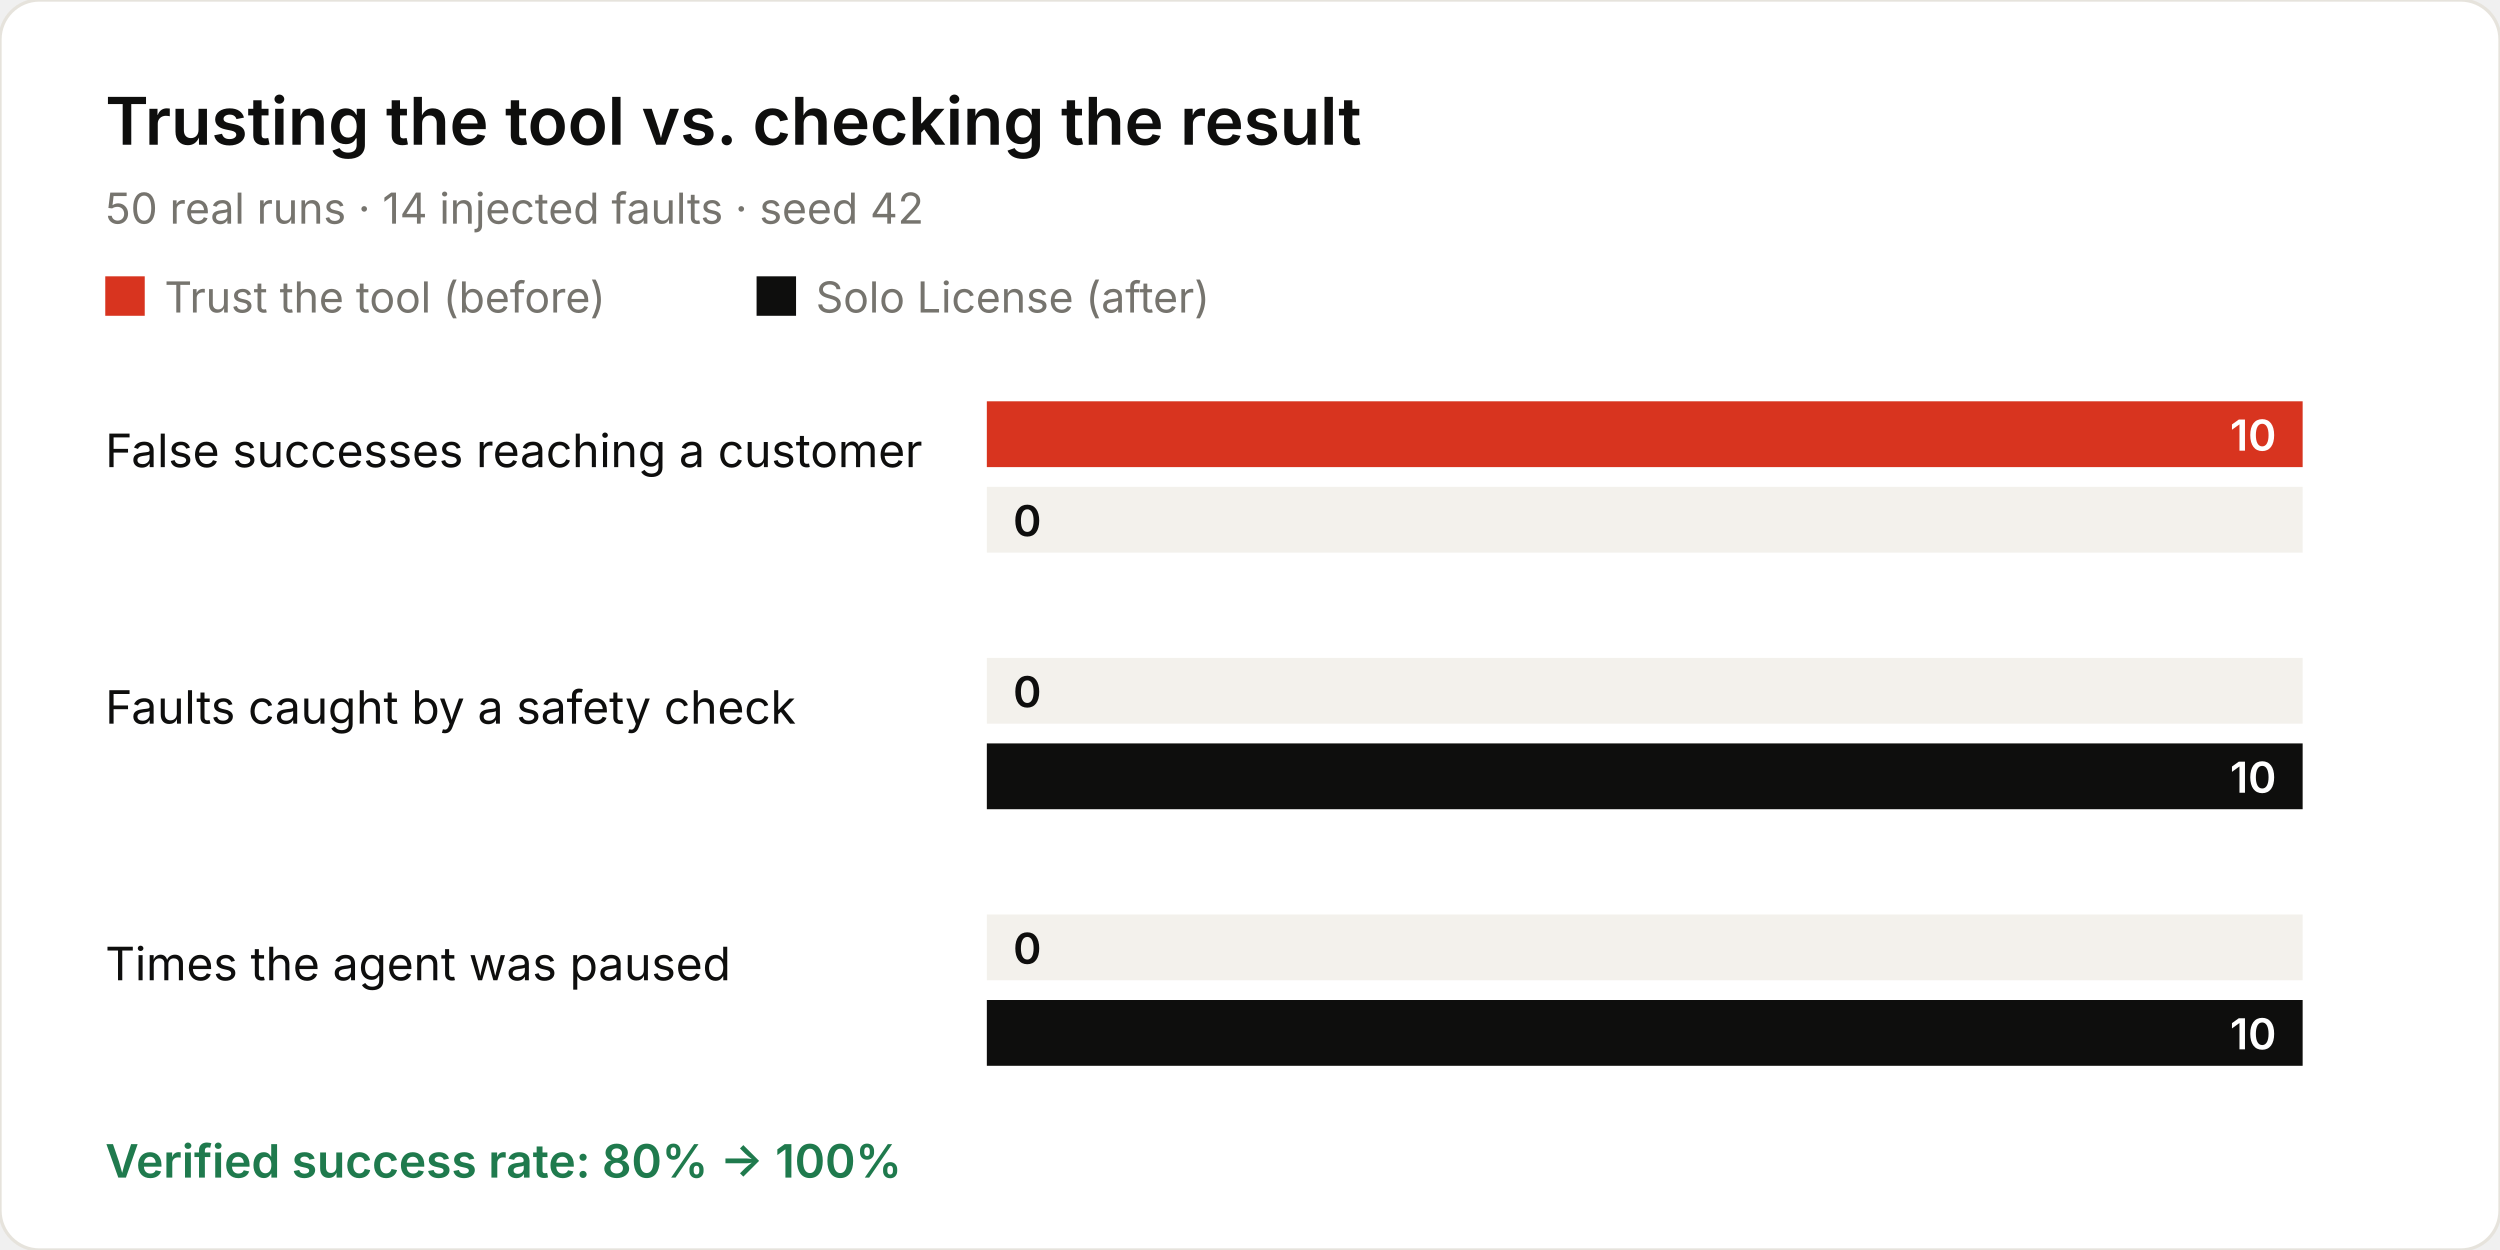
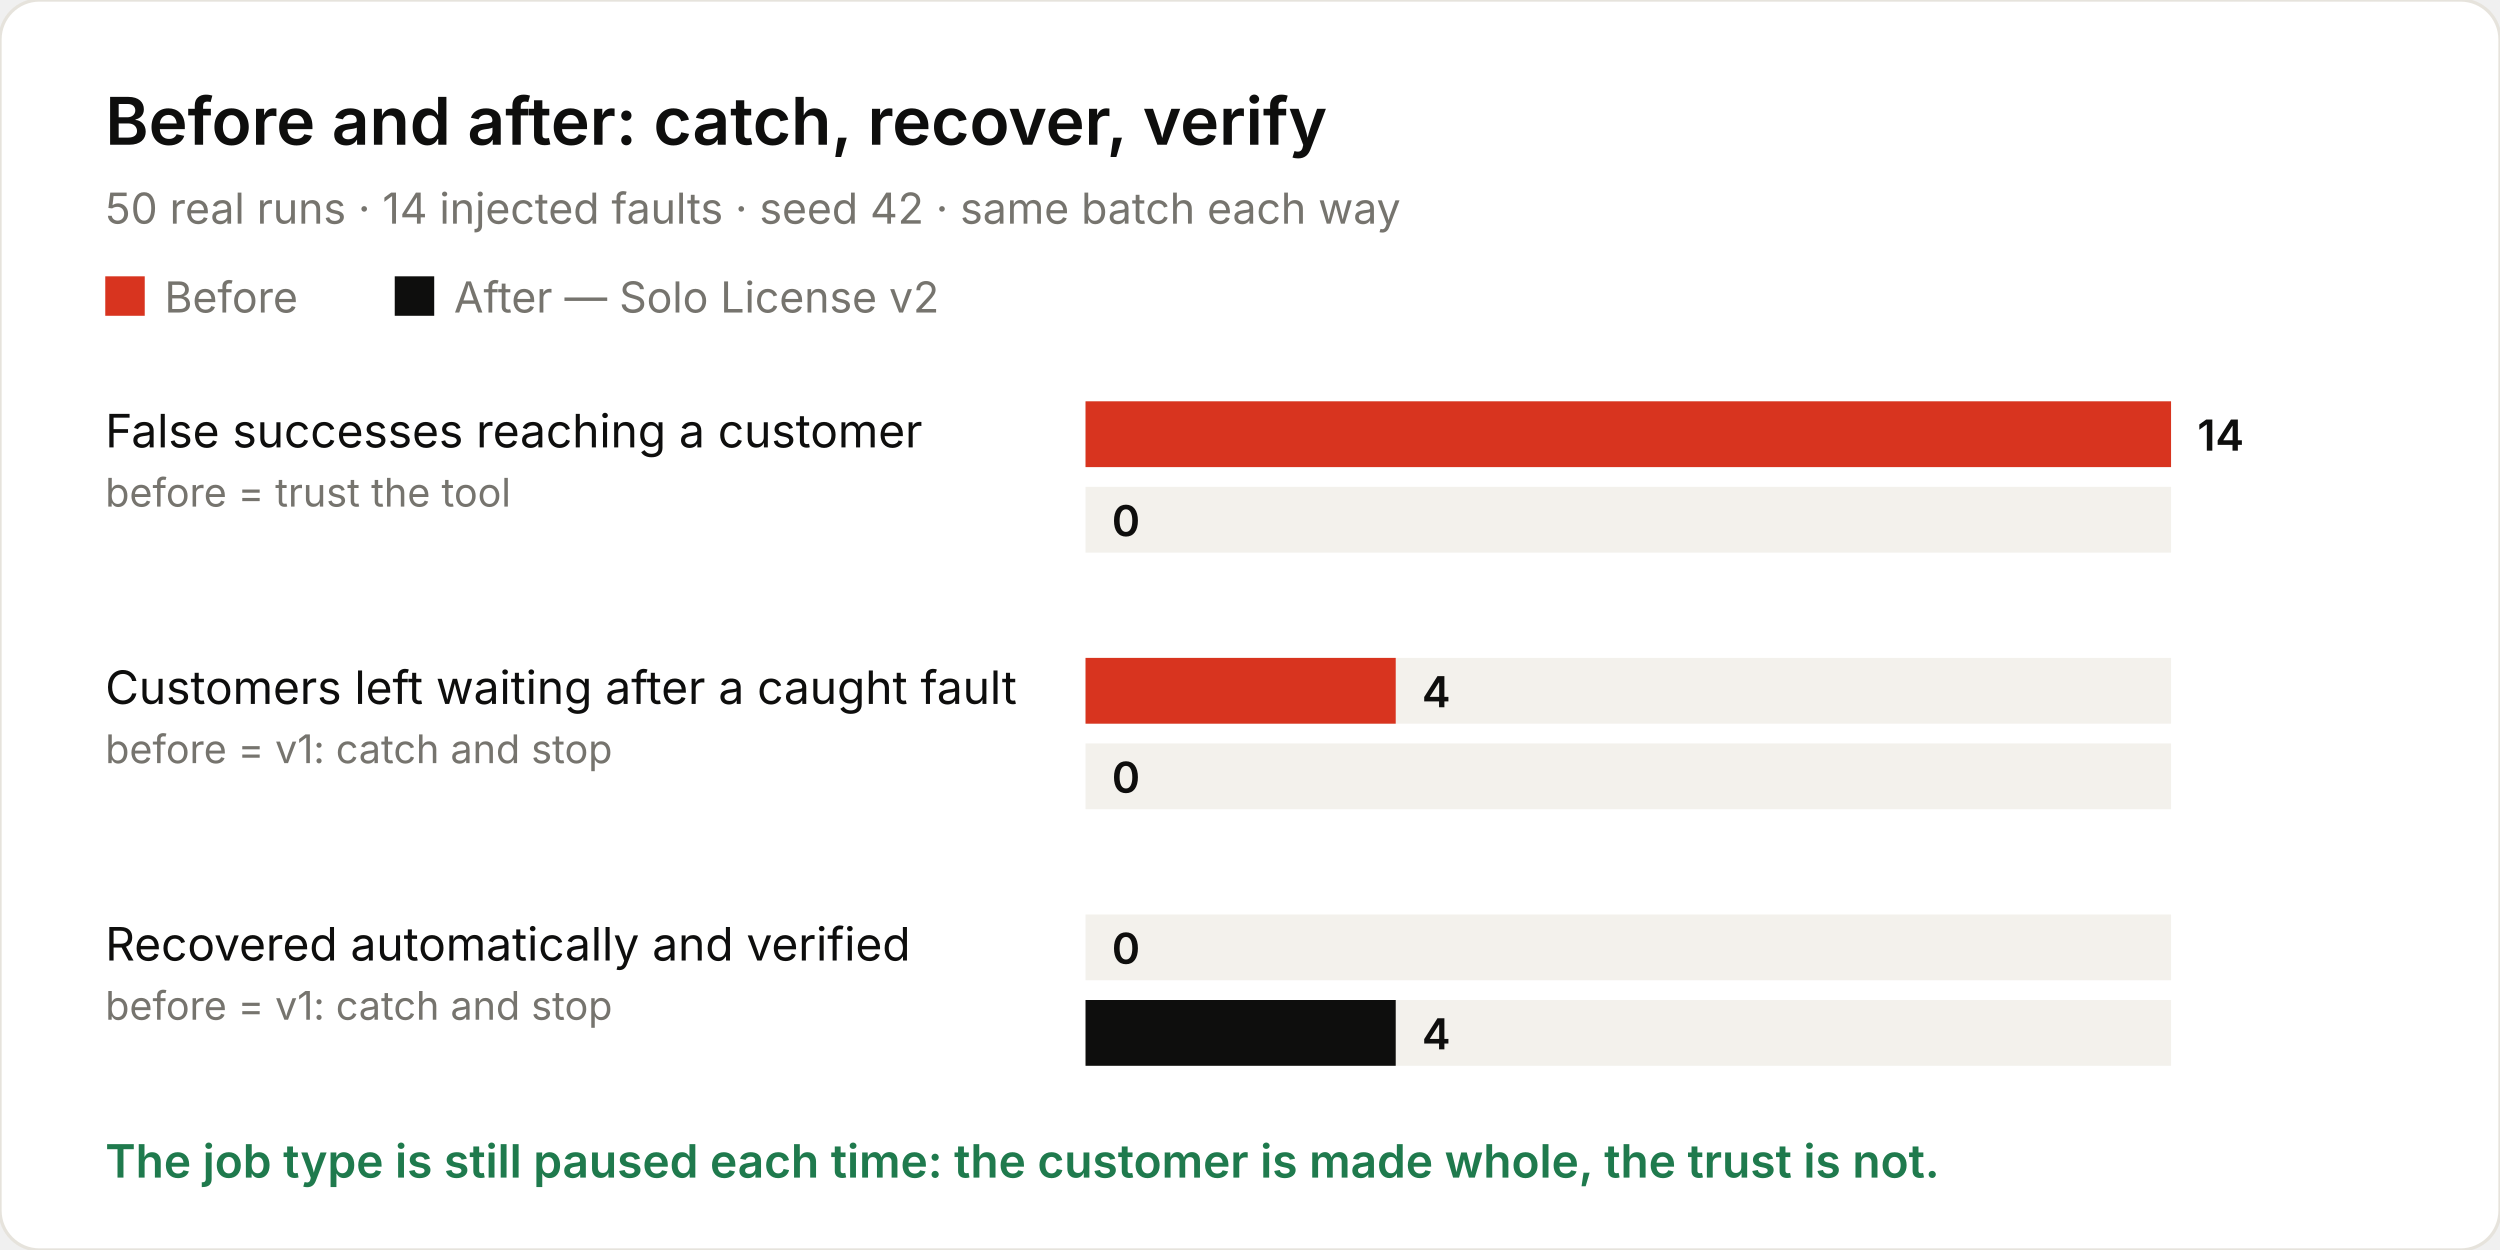
- <svg xmlns="http://www.w3.org/2000/svg" width="760" height="380" viewBox="0 0 760 380" role="img" aria-label="Benchmark: trusting the tool versus Solo License" font-family="Inter, -apple-system, Segoe UI, Helvetica, Arial, sans-serif">
+ <svg xmlns="http://www.w3.org/2000/svg" width="760" height="380" viewBox="0 0 760 380" role="img" aria-label="Benchmark: before and after recovery" font-family="Inter, -apple-system, Segoe UI, Helvetica, Arial, sans-serif">
  <rect width="760" height="380" rx="12" fill="#ffffff" stroke="#e6e3dc" />
-   <text x="32" y="44" font-size="20" fill="#0e0e0d" font-weight="600" text-anchor="start">Trusting the tool vs. checking the result</text>
-   <text x="32" y="68" font-size="13" fill="#76746e" font-weight="400" text-anchor="start">50 real runs · 14 injected faults · seed 42</text>
+   <text x="32" y="44" font-size="20" fill="#0e0e0d" font-weight="600" text-anchor="start">Before and after: catch, recover, verify</text>
+   <text x="32" y="68" font-size="13" fill="#76746e" font-weight="400" text-anchor="start">50 real runs · 14 injected faults · seed 42 · same batch each way</text>
  <rect x="32" y="84" width="12" height="12" fill="#d8341f" />
-   <text x="50" y="95" font-size="13" fill="#76746e" font-weight="400" text-anchor="start">Trust the tool (before)</text>
-   <rect x="230" y="84" width="12" height="12" fill="#0e0e0d" />
-   <text x="248" y="95" font-size="13" fill="#76746e" font-weight="400" text-anchor="start">Solo License (after)</text>
-   <text x="32" y="142" font-size="14" fill="#0e0e0d" font-weight="400" text-anchor="start">False successes reaching a customer</text>
-   <rect x="300" y="122" width="400" height="20" fill="#f3f1ec" />
-   <rect x="300" y="122" width="400.0" height="20" fill="#d8341f" />
-   <text x="692.0" y="137" font-size="13" fill="#ffffff" font-weight="600" text-anchor="end">10</text>
-   <rect x="300" y="148" width="400" height="20" fill="#f3f1ec" />
-   <text x="308" y="163" font-size="13" fill="#0e0e0d" font-weight="600" text-anchor="start">0</text>
-   <text x="32" y="220" font-size="14" fill="#0e0e0d" font-weight="400" text-anchor="start">Faults caught by a safety check</text>
-   <rect x="300" y="200" width="400" height="20" fill="#f3f1ec" />
-   <text x="308" y="215" font-size="13" fill="#0e0e0d" font-weight="600" text-anchor="start">0</text>
-   <rect x="300" y="226" width="400" height="20" fill="#f3f1ec" />
-   <rect x="300" y="226" width="400.0" height="20" fill="#0e0e0d" />
-   <text x="692.0" y="241" font-size="13" fill="#ffffff" font-weight="600" text-anchor="end">10</text>
-   <text x="32" y="298" font-size="14" fill="#0e0e0d" font-weight="400" text-anchor="start">Times the agent was paused</text>
-   <rect x="300" y="278" width="400" height="20" fill="#f3f1ec" />
-   <text x="308" y="293" font-size="13" fill="#0e0e0d" font-weight="600" text-anchor="start">0</text>
-   <rect x="300" y="304" width="400" height="20" fill="#f3f1ec" />
-   <rect x="300" y="304" width="400.0" height="20" fill="#0e0e0d" />
-   <text x="692.0" y="319" font-size="13" fill="#ffffff" font-weight="600" text-anchor="end">10</text>
-   <text x="32" y="358" font-size="14" fill="#1f7a4d" font-weight="600" text-anchor="start">Verified success rate: 80% → 100%</text>
+   <text x="50" y="95" font-size="13" fill="#76746e" font-weight="400" text-anchor="start">Before</text>
+   <rect x="120" y="84" width="12" height="12" fill="#0e0e0d" />
+   <text x="138" y="95" font-size="13" fill="#76746e" font-weight="400" text-anchor="start">After — Solo License v2</text>
+   <text x="32" y="136" font-size="14" fill="#0e0e0d" font-weight="400" text-anchor="start">False successes reaching a customer</text>
+   <text x="32" y="154" font-size="12" fill="#76746e" font-weight="400" text-anchor="start">before = trust the tool</text>
+   <rect x="330" y="122" width="330" height="20" fill="#f3f1ec" />
+   <rect x="330" y="122" width="330.0" height="20" fill="#d8341f" />
+   <text x="668.0" y="137" font-size="13" fill="#0e0e0d" font-weight="600" text-anchor="start">14</text>
+   <rect x="330" y="148" width="330" height="20" fill="#f3f1ec" />
+   <text x="338" y="163" font-size="13" fill="#0e0e0d" font-weight="600" text-anchor="start">0</text>
+   <text x="32" y="214" font-size="14" fill="#0e0e0d" font-weight="400" text-anchor="start">Customers left waiting after a caught fault</text>
+   <text x="32" y="232" font-size="12" fill="#76746e" font-weight="400" text-anchor="start">before = v1: catch and stop</text>
+   <rect x="330" y="200" width="330" height="20" fill="#f3f1ec" />
+   <rect x="330" y="200" width="94.3" height="20" fill="#d8341f" />
+   <text x="432.286" y="215" font-size="13" fill="#0e0e0d" font-weight="600" text-anchor="start">4</text>
+   <rect x="330" y="226" width="330" height="20" fill="#f3f1ec" />
+   <text x="338" y="241" font-size="13" fill="#0e0e0d" font-weight="600" text-anchor="start">0</text>
+   <text x="32" y="292" font-size="14" fill="#0e0e0d" font-weight="400" text-anchor="start">Recovered automatically and verified</text>
+   <text x="32" y="310" font-size="12" fill="#76746e" font-weight="400" text-anchor="start">before = v1: catch and stop</text>
+   <rect x="330" y="278" width="330" height="20" fill="#f3f1ec" />
+   <text x="338" y="293" font-size="13" fill="#0e0e0d" font-weight="600" text-anchor="start">0</text>
+   <rect x="330" y="304" width="330" height="20" fill="#f3f1ec" />
+   <rect x="330" y="304" width="94.3" height="20" fill="#0e0e0d" />
+   <text x="432.286" y="319" font-size="13" fill="#0e0e0d" font-weight="600" text-anchor="start">4</text>
+   <text x="32" y="358" font-size="14" fill="#1f7a4d" font-weight="600" text-anchor="start">The job type is still paused each time: the customer is made whole, the trust is not.</text>
</svg>
